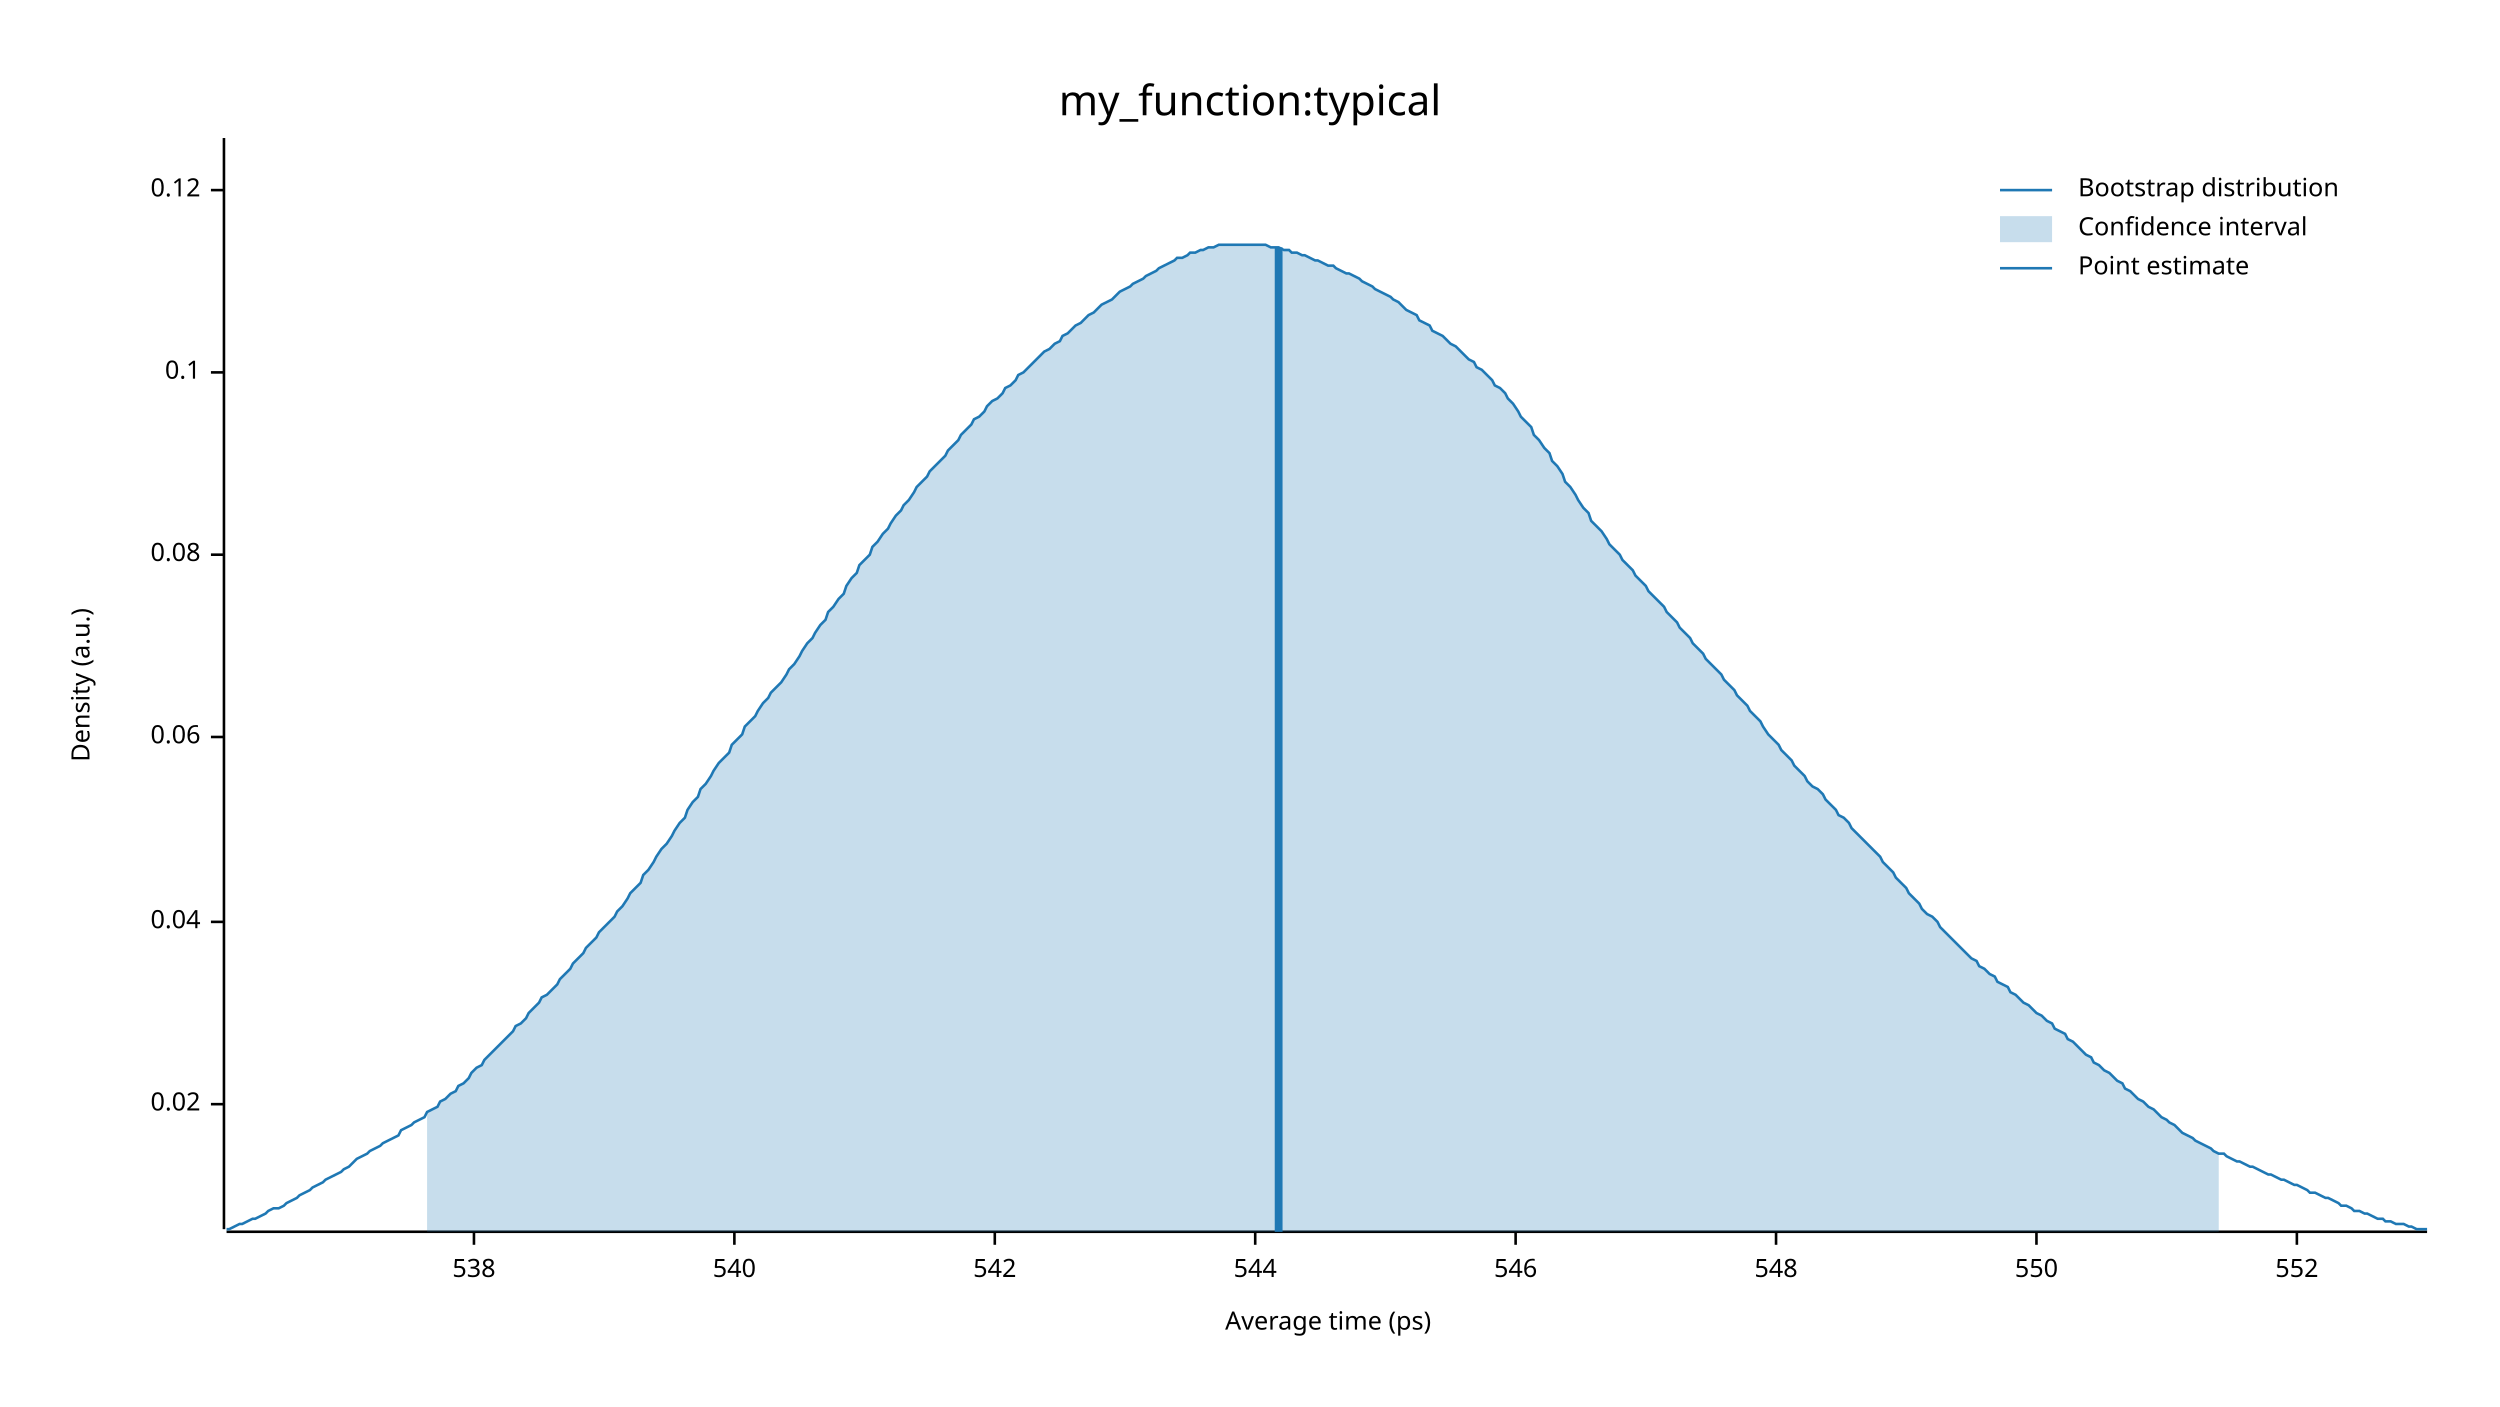
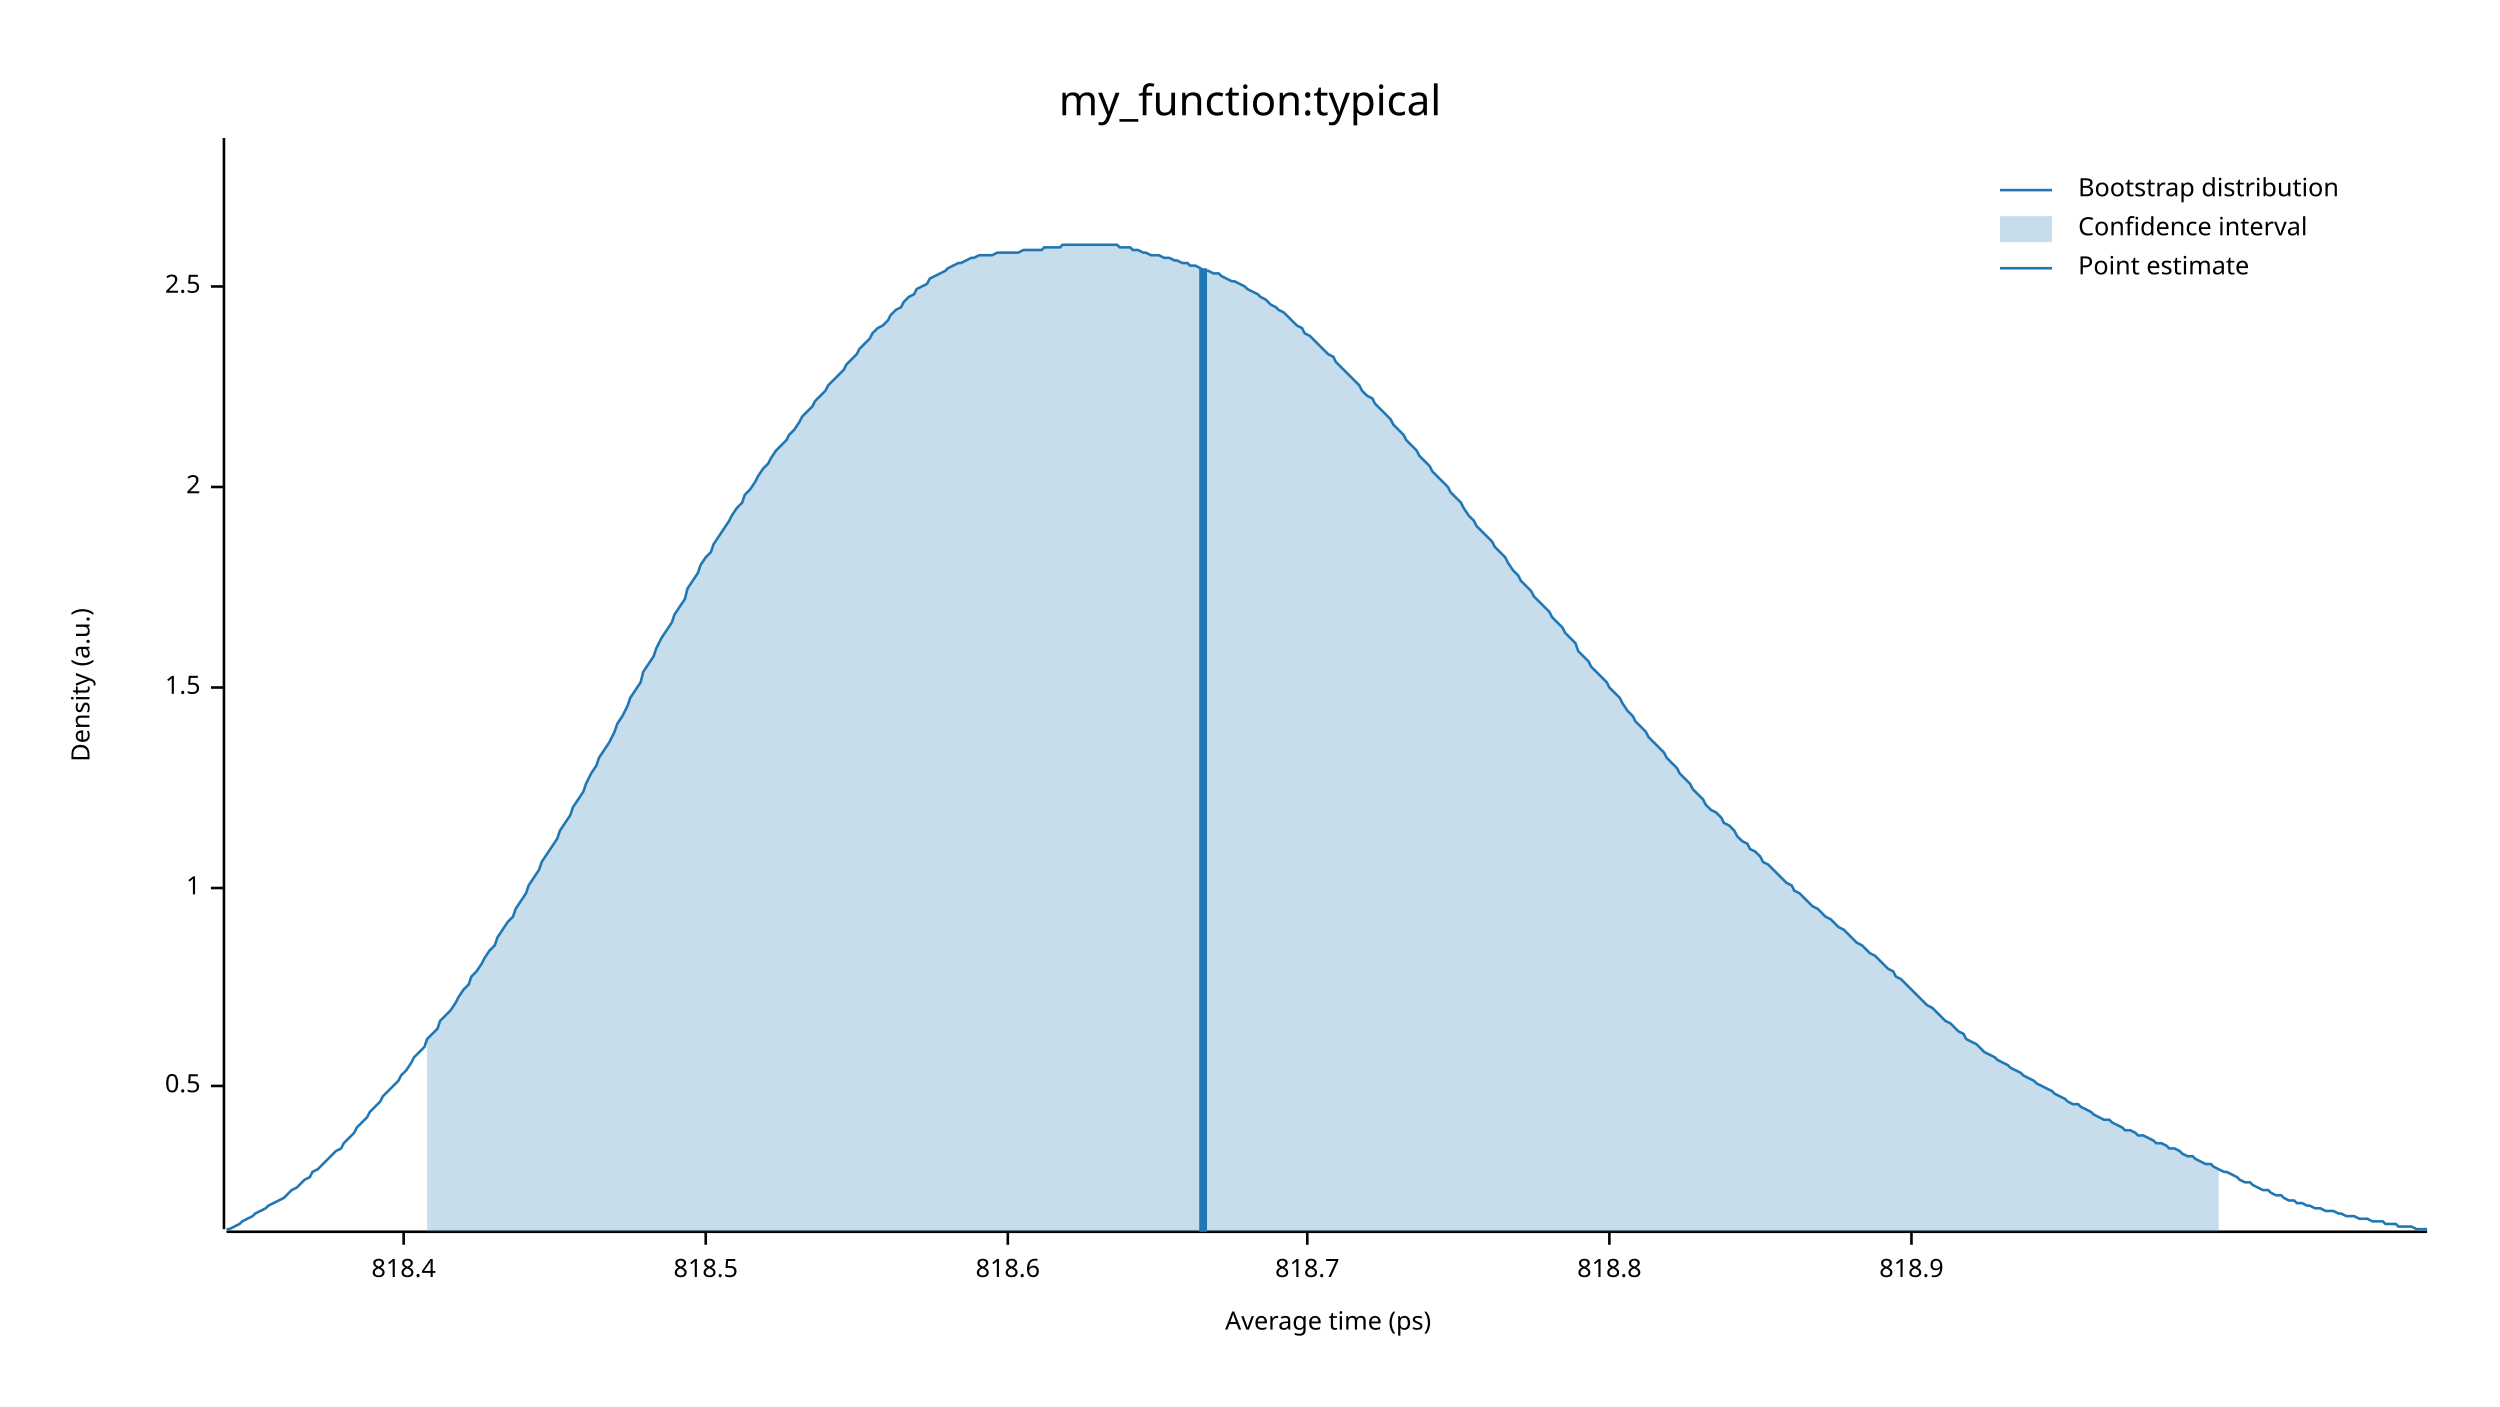
<svg xmlns="http://www.w3.org/2000/svg" width="960" height="540" viewBox="0 0 960 540">
  <text x="480" y="32" dy="0.76em" text-anchor="middle" font-family="sans-serif" font-size="16.129" opacity="1" fill="#000000">
my_function:typical
</text>
  <text x="27" y="263" dy="0.76em" text-anchor="middle" font-family="sans-serif" font-size="9.677" opacity="1" fill="#000000" transform="rotate(270, 27, 263)">
Density (a.u.)
</text>
  <text x="510" y="513" dy="-0.5ex" text-anchor="middle" font-family="sans-serif" font-size="9.677" opacity="1" fill="#000000">
Average time (ps)
</text>
  <polyline fill="none" opacity="1" stroke="#000000" stroke-width="1" points="86,53 86,472 " />
-   <text x="77" y="424" dy="0.5ex" text-anchor="end" font-family="sans-serif" font-size="9.677" opacity="1" fill="#000000">
- 0.02
+   <text x="77" y="417" dy="0.5ex" text-anchor="end" font-family="sans-serif" font-size="9.677" opacity="1" fill="#000000">
+ 0.5
</text>
-   <polyline fill="none" opacity="1" stroke="#000000" stroke-width="1" points="81,424 86,424 " />
-   <text x="77" y="354" dy="0.5ex" text-anchor="end" font-family="sans-serif" font-size="9.677" opacity="1" fill="#000000">
- 0.04
+   <polyline fill="none" opacity="1" stroke="#000000" stroke-width="1" points="81,417 86,417 " />
+   <text x="77" y="341" dy="0.5ex" text-anchor="end" font-family="sans-serif" font-size="9.677" opacity="1" fill="#000000">
+ 1
</text>
-   <polyline fill="none" opacity="1" stroke="#000000" stroke-width="1" points="81,354 86,354 " />
-   <text x="77" y="283" dy="0.5ex" text-anchor="end" font-family="sans-serif" font-size="9.677" opacity="1" fill="#000000">
- 0.06
+   <polyline fill="none" opacity="1" stroke="#000000" stroke-width="1" points="81,341 86,341 " />
+   <text x="77" y="264" dy="0.5ex" text-anchor="end" font-family="sans-serif" font-size="9.677" opacity="1" fill="#000000">
+ 1.5
</text>
-   <polyline fill="none" opacity="1" stroke="#000000" stroke-width="1" points="81,283 86,283 " />
-   <text x="77" y="213" dy="0.5ex" text-anchor="end" font-family="sans-serif" font-size="9.677" opacity="1" fill="#000000">
- 0.08
+   <polyline fill="none" opacity="1" stroke="#000000" stroke-width="1" points="81,264 86,264 " />
+   <text x="77" y="187" dy="0.5ex" text-anchor="end" font-family="sans-serif" font-size="9.677" opacity="1" fill="#000000">
+ 2
</text>
-   <polyline fill="none" opacity="1" stroke="#000000" stroke-width="1" points="81,213 86,213 " />
-   <text x="77" y="143" dy="0.5ex" text-anchor="end" font-family="sans-serif" font-size="9.677" opacity="1" fill="#000000">
- 0.1
+   <polyline fill="none" opacity="1" stroke="#000000" stroke-width="1" points="81,187 86,187 " />
+   <text x="77" y="110" dy="0.5ex" text-anchor="end" font-family="sans-serif" font-size="9.677" opacity="1" fill="#000000">
+ 2.5
</text>
-   <polyline fill="none" opacity="1" stroke="#000000" stroke-width="1" points="81,143 86,143 " />
-   <text x="77" y="73" dy="0.5ex" text-anchor="end" font-family="sans-serif" font-size="9.677" opacity="1" fill="#000000">
- 0.12
+   <polyline fill="none" opacity="1" stroke="#000000" stroke-width="1" points="81,110 86,110 " />
+   <polyline fill="none" opacity="1" stroke="#000000" stroke-width="1" points="87,473 932,473 " />
+   <text x="155" y="483" dy="0.76em" text-anchor="middle" font-family="sans-serif" font-size="9.677" opacity="1" fill="#000000">
+ 818.4
</text>
-   <polyline fill="none" opacity="1" stroke="#000000" stroke-width="1" points="81,73 86,73 " />
-   <polyline fill="none" opacity="1" stroke="#000000" stroke-width="1" points="87,473 932,473 " />
-   <text x="182" y="483" dy="0.76em" text-anchor="middle" font-family="sans-serif" font-size="9.677" opacity="1" fill="#000000">
- 538
+   <polyline fill="none" opacity="1" stroke="#000000" stroke-width="1" points="155,473 155,478 " />
+   <text x="271" y="483" dy="0.76em" text-anchor="middle" font-family="sans-serif" font-size="9.677" opacity="1" fill="#000000">
+ 818.5
</text>
-   <polyline fill="none" opacity="1" stroke="#000000" stroke-width="1" points="182,473 182,478 " />
-   <text x="282" y="483" dy="0.76em" text-anchor="middle" font-family="sans-serif" font-size="9.677" opacity="1" fill="#000000">
- 540
+   <polyline fill="none" opacity="1" stroke="#000000" stroke-width="1" points="271,473 271,478 " />
+   <text x="387" y="483" dy="0.76em" text-anchor="middle" font-family="sans-serif" font-size="9.677" opacity="1" fill="#000000">
+ 818.6
</text>
-   <polyline fill="none" opacity="1" stroke="#000000" stroke-width="1" points="282,473 282,478 " />
-   <text x="382" y="483" dy="0.76em" text-anchor="middle" font-family="sans-serif" font-size="9.677" opacity="1" fill="#000000">
- 542
+   <polyline fill="none" opacity="1" stroke="#000000" stroke-width="1" points="387,473 387,478 " />
+   <text x="502" y="483" dy="0.76em" text-anchor="middle" font-family="sans-serif" font-size="9.677" opacity="1" fill="#000000">
+ 818.7
</text>
-   <polyline fill="none" opacity="1" stroke="#000000" stroke-width="1" points="382,473 382,478 " />
-   <text x="482" y="483" dy="0.76em" text-anchor="middle" font-family="sans-serif" font-size="9.677" opacity="1" fill="#000000">
- 544
+   <polyline fill="none" opacity="1" stroke="#000000" stroke-width="1" points="502,473 502,478 " />
+   <text x="618" y="483" dy="0.76em" text-anchor="middle" font-family="sans-serif" font-size="9.677" opacity="1" fill="#000000">
+ 818.8
</text>
-   <polyline fill="none" opacity="1" stroke="#000000" stroke-width="1" points="482,473 482,478 " />
-   <text x="582" y="483" dy="0.76em" text-anchor="middle" font-family="sans-serif" font-size="9.677" opacity="1" fill="#000000">
- 546
+   <polyline fill="none" opacity="1" stroke="#000000" stroke-width="1" points="618,473 618,478 " />
+   <text x="734" y="483" dy="0.76em" text-anchor="middle" font-family="sans-serif" font-size="9.677" opacity="1" fill="#000000">
+ 818.9
</text>
-   <polyline fill="none" opacity="1" stroke="#000000" stroke-width="1" points="582,473 582,478 " />
-   <text x="682" y="483" dy="0.76em" text-anchor="middle" font-family="sans-serif" font-size="9.677" opacity="1" fill="#000000">
- 548
- </text>
-   <polyline fill="none" opacity="1" stroke="#000000" stroke-width="1" points="682,473 682,478 " />
-   <text x="782" y="483" dy="0.76em" text-anchor="middle" font-family="sans-serif" font-size="9.677" opacity="1" fill="#000000">
- 550
- </text>
-   <polyline fill="none" opacity="1" stroke="#000000" stroke-width="1" points="782,473 782,478 " />
-   <text x="882" y="483" dy="0.76em" text-anchor="middle" font-family="sans-serif" font-size="9.677" opacity="1" fill="#000000">
- 552
- </text>
-   <polyline fill="none" opacity="1" stroke="#000000" stroke-width="1" points="882,473 882,478 " />
-   <polyline fill="none" opacity="1" stroke="#1F78B4" stroke-width="1" points="87,472 88,472 90,471 92,470 93,470 95,469 97,468 98,468 100,467 102,466 103,465 105,464 107,464 109,463 110,462 112,461 114,460 115,459 117,458 119,457 120,456 122,455 124,454 125,453 127,452 129,451 131,450 132,449 134,448 136,446 137,445 139,444 141,443 142,442 144,441 146,440 147,439 149,438 151,437 153,436 154,434 156,433 158,432 159,431 161,430 163,429 164,427 166,426 168,425 169,423 171,422 173,420 175,419 176,417 178,416 180,414 181,412 183,410 185,409 186,407 188,405 190,403 191,402 193,400 195,398 197,396 198,394 200,393 202,391 203,389 205,387 207,385 208,383 210,382 212,380 214,378 215,376 217,374 219,372 220,370 222,368 224,366 225,364 227,362 229,360 230,358 232,356 234,354 236,352 237,350 239,348 241,345 242,343 244,341 246,339 247,336 249,334 251,331 252,329 254,326 256,324 258,321 259,319 261,316 263,314 264,311 266,308 268,306 269,303 271,301 273,298 274,296 276,293 278,291 280,289 281,286 283,284 285,282 286,279 288,277 290,275 291,273 293,270 295,268 296,266 298,264 300,262 302,259 303,257 305,255 307,252 308,250 310,247 312,245 313,243 315,240 317,238 318,235 320,233 322,230 324,228 325,225 327,222 329,220 330,217 332,215 334,213 335,210 337,208 339,205 341,203 342,201 344,198 346,196 347,194 349,192 351,189 352,187 354,185 356,183 357,181 359,179 361,177 363,175 364,173 366,171 368,169 369,167 371,165 373,163 374,161 376,160 378,158 379,156 381,154 383,153 385,151 386,149 388,148 390,146 391,144 393,143 395,141 396,140 398,138 400,136 401,135 403,134 405,132 407,131 408,129 410,128 412,126 413,125 415,124 417,122 418,121 420,120 422,118 423,117 425,116 427,115 429,113 430,112 432,111 434,110 435,109 437,108 439,107 440,106 442,105 444,104 445,103 447,102 449,101 451,100 452,99 454,99 456,98 457,97 459,97 461,96 462,96 464,95 466,95 468,94 469,94 471,94 473,94 474,94 476,94 478,94 479,94 481,94 483,94 484,94 486,94 488,95 490,95 491,95 493,96 495,96 496,97 498,97 500,98 501,98 503,99 505,100 506,100 508,101 510,102 512,102 513,103 515,104 517,105 518,105 520,106 522,107 523,108 525,109 527,110 528,111 530,112 532,113 534,114 535,115 537,116 539,118 540,119 542,120 544,121 545,123 547,124 549,125 550,127 552,128 554,129 556,131 557,132 559,133 561,135 562,136 564,138 566,139 567,141 569,142 571,144 573,146 574,148 576,149 578,151 579,153 581,155 583,158 584,160 586,162 588,164 589,167 591,169 593,172 595,174 596,177 598,179 600,182 601,185 603,187 605,190 606,192 608,195 610,197 611,200 613,202 615,204 617,207 618,209 620,211 622,213 623,215 625,217 627,219 628,221 630,223 632,225 633,227 635,229 637,231 639,233 640,235 642,237 644,239 645,241 647,243 649,245 650,247 652,249 654,251 655,253 657,255 659,257 661,259 662,261 664,263 666,265 667,267 669,269 671,271 672,273 674,275 676,277 677,279 679,282 681,284 683,286 684,288 686,290 688,292 689,294 691,296 693,298 694,300 696,302 698,303 700,305 701,307 703,309 705,311 706,313 708,314 710,316 711,318 713,320 715,322 716,323 718,325 720,327 722,329 723,331 725,333 727,335 728,337 730,339 732,341 733,343 735,345 737,347 738,349 740,351 742,352 744,354 745,356 747,358 749,360 750,361 752,363 754,365 755,366 757,368 759,369 760,371 762,372 764,374 766,375 767,377 769,378 771,379 772,381 774,382 776,384 777,385 779,386 781,388 782,389 784,390 786,392 788,393 789,395 791,396 793,397 794,399 796,400 798,402 799,403 801,405 803,406 804,408 806,409 808,411 810,412 811,413 813,415 815,416 816,418 818,419 820,421 821,422 823,423 825,425 827,426 828,427 830,429 832,430 833,431 835,432 837,434 838,435 840,436 842,437 843,438 845,439 847,440 849,441 850,442 852,443 854,443 855,444 857,445 859,446 860,446 862,447 864,448 865,448 867,449 869,450 871,451 872,451 874,452 876,453 877,453 879,454 881,455 882,455 884,456 886,457 887,458 889,458 891,459 893,460 894,460 896,461 898,462 899,463 901,463 903,464 904,465 906,465 908,466 909,466 911,467 913,468 915,468 916,469 918,469 920,470 921,470 923,470 925,471 926,471 928,472 930,472 932,472 " />
-   <polygon opacity="0.25" fill="#1F78B4" points="164,427 166,426 168,425 169,423 171,422 173,420 175,419 176,417 178,416 180,414 181,412 183,410 185,409 186,407 188,405 190,403 191,402 193,400 195,398 197,396 198,394 200,393 202,391 203,389 205,387 207,385 208,383 210,382 212,380 214,378 215,376 217,374 219,372 220,370 222,368 224,366 225,364 227,362 229,360 230,358 232,356 234,354 236,352 237,350 239,348 241,345 242,343 244,341 246,339 247,336 249,334 251,331 252,329 254,326 256,324 258,321 259,319 261,316 263,314 264,311 266,308 268,306 269,303 271,301 273,298 274,296 276,293 278,291 280,289 281,286 283,284 285,282 286,279 288,277 290,275 291,273 293,270 295,268 296,266 298,264 300,262 302,259 303,257 305,255 307,252 308,250 310,247 312,245 313,243 315,240 317,238 318,235 320,233 322,230 324,228 325,225 327,222 329,220 330,217 332,215 334,213 335,210 337,208 339,205 341,203 342,201 344,198 346,196 347,194 349,192 351,189 352,187 354,185 356,183 357,181 359,179 361,177 363,175 364,173 366,171 368,169 369,167 371,165 373,163 374,161 376,160 378,158 379,156 381,154 383,153 385,151 386,149 388,148 390,146 391,144 393,143 395,141 396,140 398,138 400,136 401,135 403,134 405,132 407,131 408,129 410,128 412,126 413,125 415,124 417,122 418,121 420,120 422,118 423,117 425,116 427,115 429,113 430,112 432,111 434,110 435,109 437,108 439,107 440,106 442,105 444,104 445,103 447,102 449,101 451,100 452,99 454,99 456,98 457,97 459,97 461,96 462,96 464,95 466,95 468,94 469,94 471,94 473,94 474,94 476,94 478,94 479,94 481,94 483,94 484,94 486,94 488,95 490,95 491,95 493,96 495,96 496,97 498,97 500,98 501,98 503,99 505,100 506,100 508,101 510,102 512,102 513,103 515,104 517,105 518,105 520,106 522,107 523,108 525,109 527,110 528,111 530,112 532,113 534,114 535,115 537,116 539,118 540,119 542,120 544,121 545,123 547,124 549,125 550,127 552,128 554,129 556,131 557,132 559,133 561,135 562,136 564,138 566,139 567,141 569,142 571,144 573,146 574,148 576,149 578,151 579,153 581,155 583,158 584,160 586,162 588,164 589,167 591,169 593,172 595,174 596,177 598,179 600,182 601,185 603,187 605,190 606,192 608,195 610,197 611,200 613,202 615,204 617,207 618,209 620,211 622,213 623,215 625,217 627,219 628,221 630,223 632,225 633,227 635,229 637,231 639,233 640,235 642,237 644,239 645,241 647,243 649,245 650,247 652,249 654,251 655,253 657,255 659,257 661,259 662,261 664,263 666,265 667,267 669,269 671,271 672,273 674,275 676,277 677,279 679,282 681,284 683,286 684,288 686,290 688,292 689,294 691,296 693,298 694,300 696,302 698,303 700,305 701,307 703,309 705,311 706,313 708,314 710,316 711,318 713,320 715,322 716,323 718,325 720,327 722,329 723,331 725,333 727,335 728,337 730,339 732,341 733,343 735,345 737,347 738,349 740,351 742,352 744,354 745,356 747,358 749,360 750,361 752,363 754,365 755,366 757,368 759,369 760,371 762,372 764,374 766,375 767,377 769,378 771,379 772,381 774,382 776,384 777,385 779,386 781,388 782,389 784,390 786,392 788,393 789,395 791,396 793,397 794,399 796,400 798,402 799,403 801,405 803,406 804,408 806,409 808,411 810,412 811,413 813,415 815,416 816,418 818,419 820,421 821,422 823,423 825,425 827,426 828,427 830,429 832,430 833,431 835,432 837,434 838,435 840,436 842,437 843,438 845,439 847,440 849,441 850,442 852,443 852,473 164,473 " />
-   <polyline fill="none" opacity="1" stroke="#1F78B4" stroke-width="3" points="491,473 491,95 " />
+   <polyline fill="none" opacity="1" stroke="#000000" stroke-width="1" points="734,473 734,478 " />
+   <polyline fill="none" opacity="1" stroke="#1F78B4" stroke-width="1" points="87,472 88,472 90,471 92,470 93,469 95,468 97,467 98,466 100,465 102,464 103,463 105,462 107,461 109,460 110,459 112,457 114,456 115,455 117,453 119,452 120,450 122,449 124,447 125,446 127,444 129,442 131,441 132,439 134,437 136,435 137,433 139,431 141,429 142,427 144,425 146,423 147,421 149,419 151,417 153,415 154,413 156,411 158,408 159,406 161,404 163,402 164,399 166,397 168,395 169,392 171,390 173,388 175,385 176,383 178,380 180,378 181,375 183,373 185,370 186,368 188,365 190,363 191,360 193,357 195,354 197,352 198,349 200,346 202,343 203,340 205,337 207,334 208,331 210,328 212,325 214,322 215,319 217,316 219,313 220,310 222,307 224,304 225,301 227,297 229,294 230,291 232,288 234,285 236,281 237,278 239,275 241,271 242,268 244,265 246,262 247,258 249,255 251,252 252,249 254,245 256,242 258,239 259,236 261,233 263,230 264,226 266,223 268,220 269,217 271,214 273,212 274,209 276,206 278,203 280,200 281,198 283,195 285,193 286,190 288,188 290,185 291,183 293,180 295,178 296,176 298,173 300,171 302,169 303,167 305,165 307,162 308,160 310,158 312,156 313,154 315,152 317,150 318,148 320,146 322,144 324,142 325,140 327,138 329,136 330,134 332,132 334,130 335,128 337,126 339,125 341,123 342,121 344,119 346,118 347,116 349,114 351,113 352,111 354,110 356,109 357,107 359,106 361,105 363,104 364,103 366,102 368,101 369,101 371,100 373,99 374,99 376,98 378,98 379,98 381,98 383,97 385,97 386,97 388,97 390,97 391,97 393,96 395,96 396,96 398,96 400,96 401,95 403,95 405,95 407,95 408,94 410,94 412,94 413,94 415,94 417,94 418,94 420,94 422,94 423,94 425,94 427,94 429,94 430,95 432,95 434,95 435,96 437,96 439,97 440,97 442,98 444,98 445,98 447,99 449,99 451,100 452,100 454,101 456,101 457,102 459,102 461,103 462,104 464,104 466,105 468,105 469,106 471,107 473,108 474,108 476,109 478,110 479,111 481,112 483,113 484,114 486,115 488,117 490,118 491,119 493,120 495,122 496,123 498,125 500,126 501,128 503,129 505,131 506,132 508,134 510,136 512,137 513,139 515,141 517,143 518,144 520,146 522,148 523,150 525,152 527,153 528,155 530,157 532,159 534,161 535,163 537,165 539,167 540,169 542,171 544,173 545,175 547,177 549,179 550,181 552,183 554,185 556,187 557,189 559,191 561,193 562,195 564,198 566,200 567,202 569,204 571,206 573,208 574,210 576,212 578,214 579,216 581,219 583,221 584,223 586,225 588,227 589,229 591,231 593,233 595,235 596,237 598,239 600,241 601,243 603,245 605,247 606,250 608,252 610,254 611,256 613,258 615,260 617,262 618,264 620,266 622,268 623,270 625,273 627,275 628,277 630,279 632,281 633,283 635,285 637,287 639,289 640,291 642,293 644,295 645,297 647,299 649,301 650,303 652,305 654,307 655,309 657,311 659,312 661,314 662,316 664,317 666,319 667,321 669,323 671,324 672,326 674,327 676,329 677,331 679,332 681,334 683,336 684,337 686,339 688,340 689,342 691,343 693,345 694,346 696,348 698,349 700,351 701,352 703,353 705,355 706,356 708,357 710,359 711,360 713,362 715,363 716,364 718,366 720,367 722,369 723,370 725,372 727,373 728,375 730,376 732,378 733,379 735,381 737,383 738,384 740,386 742,387 744,389 745,390 747,392 749,393 750,394 752,396 754,397 755,399 757,400 759,401 760,402 762,404 764,405 766,406 767,407 769,408 771,409 772,410 774,411 776,412 777,413 779,414 781,415 782,416 784,417 786,418 788,419 789,420 791,421 793,422 794,423 796,424 798,424 799,425 801,426 803,427 804,428 806,429 808,430 810,430 811,431 813,432 815,433 816,434 818,434 820,435 821,436 823,436 825,437 827,438 828,439 830,439 832,440 833,441 835,441 837,442 838,443 840,444 842,444 843,445 845,446 847,447 849,447 850,448 852,449 854,450 855,450 857,451 859,452 860,453 862,454 864,454 865,455 867,456 869,457 871,457 872,458 874,459 876,459 877,460 879,461 881,461 882,462 884,462 886,463 887,463 889,464 891,464 893,465 894,465 896,465 898,466 899,466 901,467 903,467 904,467 906,468 908,468 909,468 911,469 913,469 915,469 916,470 918,470 920,470 921,471 923,471 925,471 926,471 928,472 930,472 932,472 " />
+   <polygon opacity="0.25" fill="#1F78B4" points="164,399 166,397 168,395 169,392 171,390 173,388 175,385 176,383 178,380 180,378 181,375 183,373 185,370 186,368 188,365 190,363 191,360 193,357 195,354 197,352 198,349 200,346 202,343 203,340 205,337 207,334 208,331 210,328 212,325 214,322 215,319 217,316 219,313 220,310 222,307 224,304 225,301 227,297 229,294 230,291 232,288 234,285 236,281 237,278 239,275 241,271 242,268 244,265 246,262 247,258 249,255 251,252 252,249 254,245 256,242 258,239 259,236 261,233 263,230 264,226 266,223 268,220 269,217 271,214 273,212 274,209 276,206 278,203 280,200 281,198 283,195 285,193 286,190 288,188 290,185 291,183 293,180 295,178 296,176 298,173 300,171 302,169 303,167 305,165 307,162 308,160 310,158 312,156 313,154 315,152 317,150 318,148 320,146 322,144 324,142 325,140 327,138 329,136 330,134 332,132 334,130 335,128 337,126 339,125 341,123 342,121 344,119 346,118 347,116 349,114 351,113 352,111 354,110 356,109 357,107 359,106 361,105 363,104 364,103 366,102 368,101 369,101 371,100 373,99 374,99 376,98 378,98 379,98 381,98 383,97 385,97 386,97 388,97 390,97 391,97 393,96 395,96 396,96 398,96 400,96 401,95 403,95 405,95 407,95 408,94 410,94 412,94 413,94 415,94 417,94 418,94 420,94 422,94 423,94 425,94 427,94 429,94 430,95 432,95 434,95 435,96 437,96 439,97 440,97 442,98 444,98 445,98 447,99 449,99 451,100 452,100 454,101 456,101 457,102 459,102 461,103 462,104 464,104 466,105 468,105 469,106 471,107 473,108 474,108 476,109 478,110 479,111 481,112 483,113 484,114 486,115 488,117 490,118 491,119 493,120 495,122 496,123 498,125 500,126 501,128 503,129 505,131 506,132 508,134 510,136 512,137 513,139 515,141 517,143 518,144 520,146 522,148 523,150 525,152 527,153 528,155 530,157 532,159 534,161 535,163 537,165 539,167 540,169 542,171 544,173 545,175 547,177 549,179 550,181 552,183 554,185 556,187 557,189 559,191 561,193 562,195 564,198 566,200 567,202 569,204 571,206 573,208 574,210 576,212 578,214 579,216 581,219 583,221 584,223 586,225 588,227 589,229 591,231 593,233 595,235 596,237 598,239 600,241 601,243 603,245 605,247 606,250 608,252 610,254 611,256 613,258 615,260 617,262 618,264 620,266 622,268 623,270 625,273 627,275 628,277 630,279 632,281 633,283 635,285 637,287 639,289 640,291 642,293 644,295 645,297 647,299 649,301 650,303 652,305 654,307 655,309 657,311 659,312 661,314 662,316 664,317 666,319 667,321 669,323 671,324 672,326 674,327 676,329 677,331 679,332 681,334 683,336 684,337 686,339 688,340 689,342 691,343 693,345 694,346 696,348 698,349 700,351 701,352 703,353 705,355 706,356 708,357 710,359 711,360 713,362 715,363 716,364 718,366 720,367 722,369 723,370 725,372 727,373 728,375 730,376 732,378 733,379 735,381 737,383 738,384 740,386 742,387 744,389 745,390 747,392 749,393 750,394 752,396 754,397 755,399 757,400 759,401 760,402 762,404 764,405 766,406 767,407 769,408 771,409 772,410 774,411 776,412 777,413 779,414 781,415 782,416 784,417 786,418 788,419 789,420 791,421 793,422 794,423 796,424 798,424 799,425 801,426 803,427 804,428 806,429 808,430 810,430 811,431 813,432 815,433 816,434 818,434 820,435 821,436 823,436 825,437 827,438 828,439 830,439 832,440 833,441 835,441 837,442 838,443 840,444 842,444 843,445 845,446 847,447 849,447 850,448 852,449 852,473 164,473 " />
+   <polyline fill="none" opacity="1" stroke="#1F78B4" stroke-width="3" points="462,473 462,103 " />
  <text x="798" y="68" dy="0.76em" text-anchor="start" font-family="sans-serif" font-size="9.677" opacity="1" fill="#000000">
Bootstrap distribution
</text>
  <text x="798" y="83" dy="0.76em" text-anchor="start" font-family="sans-serif" font-size="9.677" opacity="1" fill="#000000">
Confidence interval
</text>
  <text x="798" y="98" dy="0.76em" text-anchor="start" font-family="sans-serif" font-size="9.677" opacity="1" fill="#000000">
Point estimate
</text>
  <polyline fill="none" opacity="1" stroke="#1F78B4" stroke-width="1" points="768,73 788,73 " />
  <rect x="768" y="83" width="20" height="10" opacity="0.25" fill="#1F78B4" stroke="none" />
  <polyline fill="none" opacity="1" stroke="#1F78B4" stroke-width="1" points="768,103 788,103 " />
</svg>
